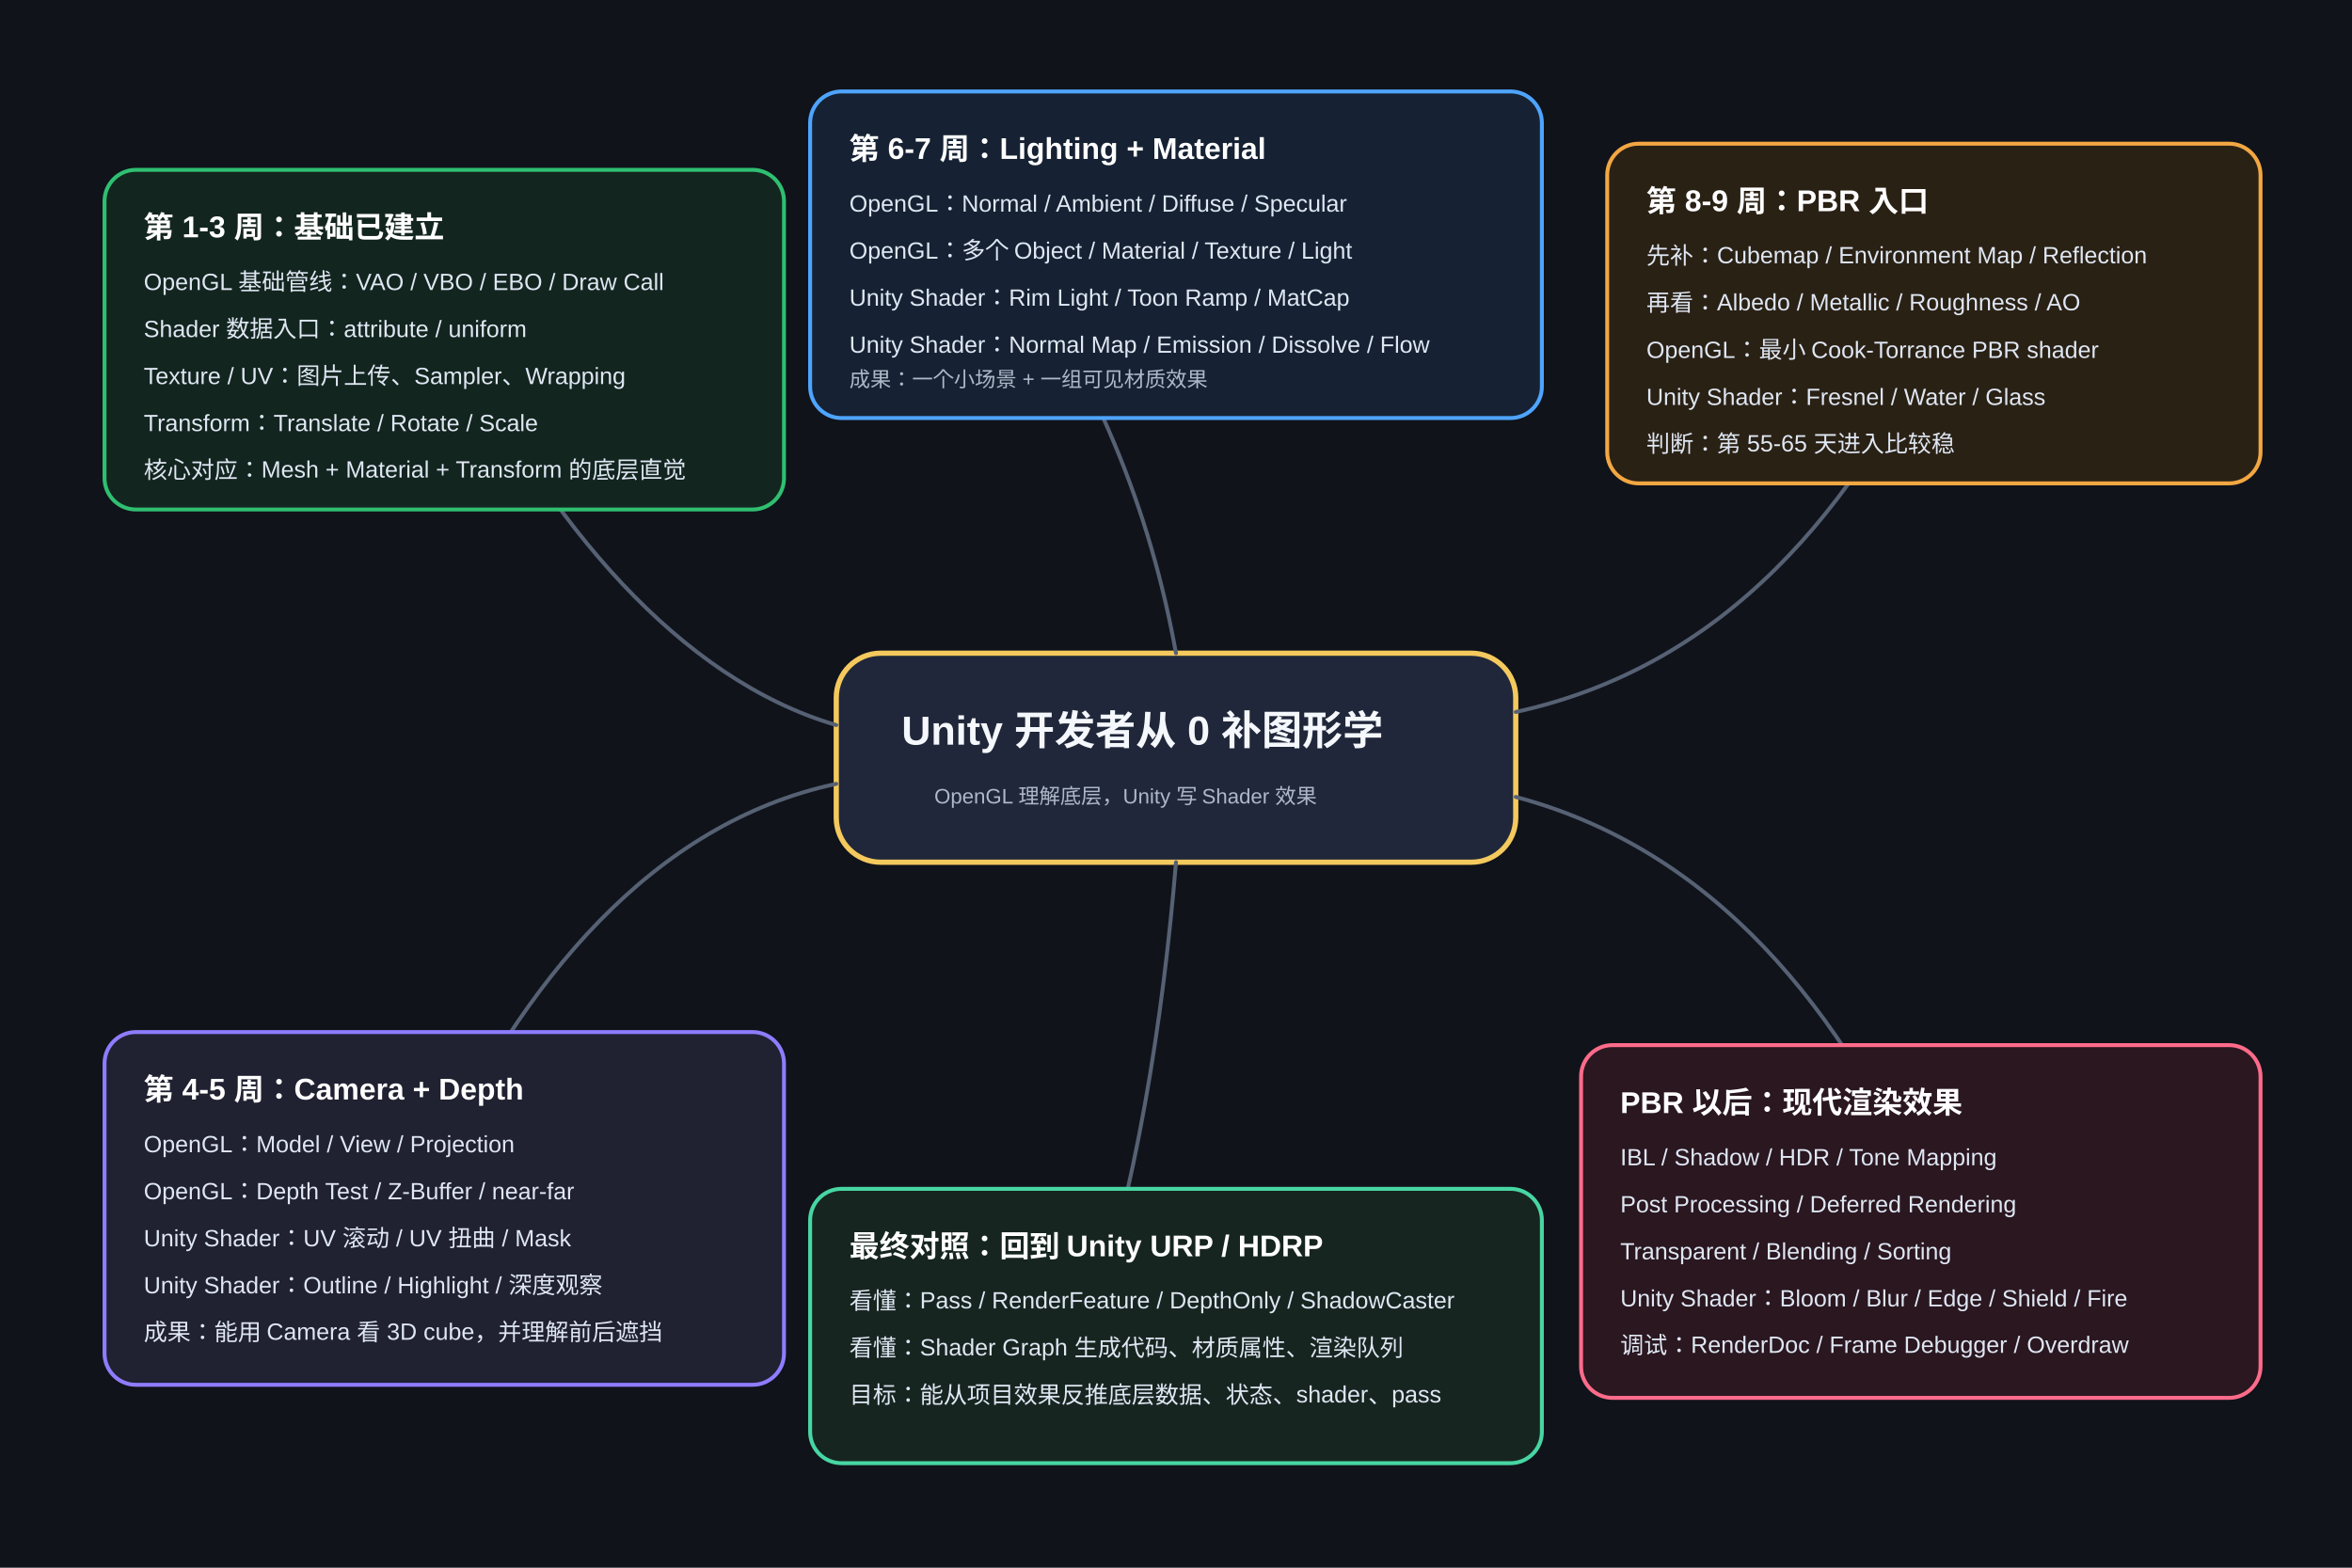
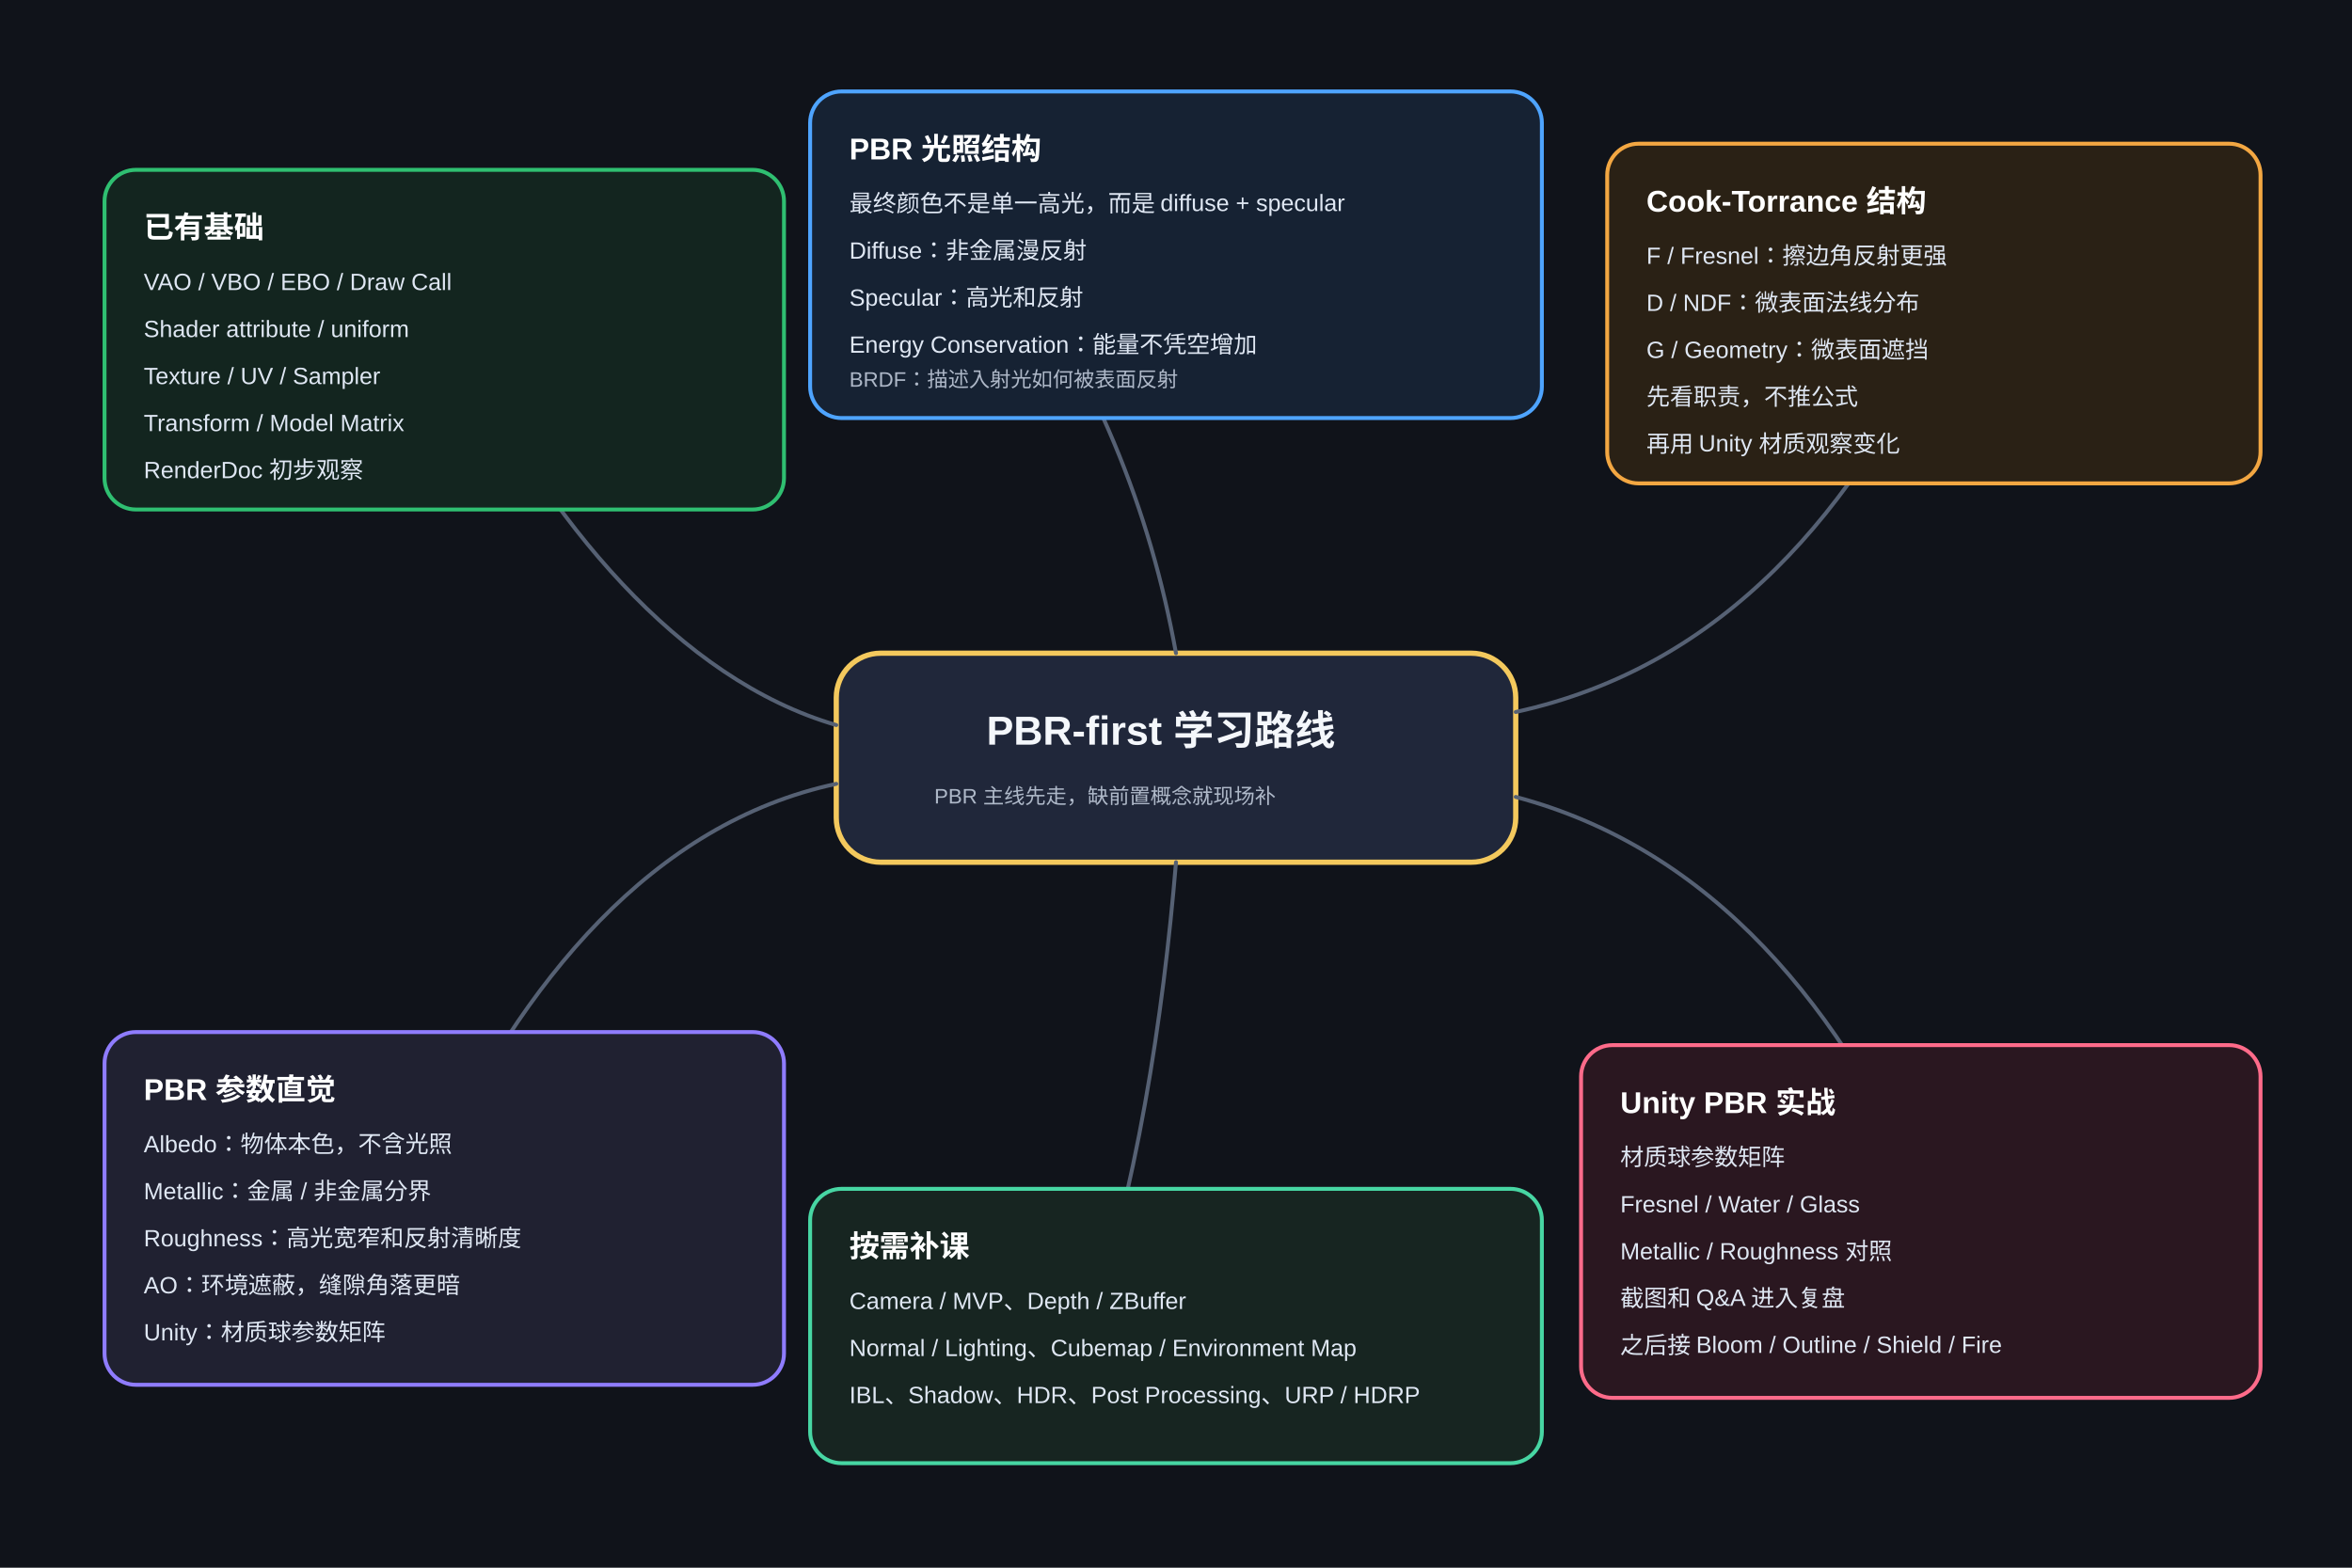
<svg xmlns="http://www.w3.org/2000/svg" width="1800" height="1200" viewBox="0 0 1800 1200">
  <defs>
    <style>
      .bg { fill: #10131a; }
      .root { fill: #20273a; stroke: #f4c95d; stroke-width: 4; }
      .branch1 { fill: #13251f; stroke: #2fbf71; stroke-width: 3; }
      .branch2 { fill: #202131; stroke: #8f7cff; stroke-width: 3; }
      .branch3 { fill: #162233; stroke: #4ea4ff; stroke-width: 3; }
      .branch4 { fill: #2a2115; stroke: #f3a742; stroke-width: 3; }
      .branch5 { fill: #2a1720; stroke: #ff6b8a; stroke-width: 3; }
      .branch6 { fill: #172521; stroke: #47d6a3; stroke-width: 3; }
      .line { fill: none; stroke: #566174; stroke-width: 3; stroke-linecap: round; }
      .title { fill: #f4f7fb; font: 700 31px "PingFang SC", "Microsoft YaHei", Arial, sans-serif; }
      .nodeTitle { fill: #fff; font: 700 23px "PingFang SC", "Microsoft YaHei", Arial, sans-serif; }
      .text { fill: #dfe7f3; font: 18px "PingFang SC", "Microsoft YaHei", Arial, sans-serif; }
      .small { fill: #aeb8c8; font: 16px "PingFang SC", "Microsoft YaHei", Arial, sans-serif; }
    </style>
  </defs>
  <rect class="bg" width="1800" height="1200" />
  <rect class="root" x="640" y="500" width="520" height="160" rx="34" />
-   <text x="690" y="570" class="title">Unity 开发者从 0 补图形学</text>
-   <text x="715" y="615" class="small">OpenGL 理解底层，Unity 写 Shader 效果</text>
+   <text x="755" y="570" class="title">PBR-first 学习路线</text>
+   <text x="715" y="615" class="small">PBR 主线先走，缺前置概念就现场补</text>
  <path class="line" d="M 640 555 C 520 520, 420 400, 350 260" />
  <path class="line" d="M 640 600 C 500 630, 400 750, 330 900" />
  <path class="line" d="M 900 500 C 880 390, 840 290, 760 170" />
  <path class="line" d="M 1160 545 C 1320 510, 1420 390, 1490 240" />
  <path class="line" d="M 1160 610 C 1310 650, 1410 770, 1480 930" />
  <path class="line" d="M 900 660 C 890 780, 870 910, 830 1030" />
  <g transform="translate(80,130)">
    <rect class="branch1" width="520" height="260" rx="24" />
-     <text x="30" y="52" class="nodeTitle">第 1-3 周：基础已建立</text>
-     <text x="30" y="92" class="text">OpenGL 基础管线：VAO / VBO / EBO / Draw Call</text>
-     <text x="30" y="128" class="text">Shader 数据入口：attribute / uniform</text>
-     <text x="30" y="164" class="text">Texture / UV：图片上传、Sampler、Wrapping</text>
-     <text x="30" y="200" class="text">Transform：Translate / Rotate / Scale</text>
-     <text x="30" y="236" class="text">核心对应：Mesh + Material + Transform 的底层直觉</text>
+     <text x="30" y="52" class="nodeTitle">已有基础</text>
+     <text x="30" y="92" class="text">VAO / VBO / EBO / Draw Call</text>
+     <text x="30" y="128" class="text">Shader attribute / uniform</text>
+     <text x="30" y="164" class="text">Texture / UV / Sampler</text>
+     <text x="30" y="200" class="text">Transform / Model Matrix</text>
+     <text x="30" y="236" class="text">RenderDoc 初步观察</text>
  </g>
  <g transform="translate(80,790)">
    <rect class="branch2" width="520" height="270" rx="24" />
-     <text x="30" y="52" class="nodeTitle">第 4-5 周：Camera + Depth</text>
-     <text x="30" y="92" class="text">OpenGL：Model / View / Projection</text>
-     <text x="30" y="128" class="text">OpenGL：Depth Test / Z-Buffer / near-far</text>
-     <text x="30" y="164" class="text">Unity Shader：UV 滚动 / UV 扭曲 / Mask</text>
-     <text x="30" y="200" class="text">Unity Shader：Outline / Highlight / 深度观察</text>
-     <text x="30" y="236" class="text">成果：能用 Camera 看 3D cube，并理解前后遮挡</text>
+     <text x="30" y="52" class="nodeTitle">PBR 参数直觉</text>
+     <text x="30" y="92" class="text">Albedo：物体本色，不含光照</text>
+     <text x="30" y="128" class="text">Metallic：金属 / 非金属分界</text>
+     <text x="30" y="164" class="text">Roughness：高光宽窄和反射清晰度</text>
+     <text x="30" y="200" class="text">AO：环境遮蔽，缝隙角落更暗</text>
+     <text x="30" y="236" class="text">Unity：材质球参数矩阵</text>
  </g>
  <g transform="translate(620,70)">
    <rect class="branch3" width="560" height="250" rx="24" />
-     <text x="30" y="52" class="nodeTitle">第 6-7 周：Lighting + Material</text>
-     <text x="30" y="92" class="text">OpenGL：Normal / Ambient / Diffuse / Specular</text>
-     <text x="30" y="128" class="text">OpenGL：多个 Object / Material / Texture / Light</text>
-     <text x="30" y="164" class="text">Unity Shader：Rim Light / Toon Ramp / MatCap</text>
-     <text x="30" y="200" class="text">Unity Shader：Normal Map / Emission / Dissolve / Flow</text>
-     <text x="30" y="226" class="small">成果：一个小场景 + 一组可见材质效果</text>
+     <text x="30" y="52" class="nodeTitle">PBR 光照结构</text>
+     <text x="30" y="92" class="text">最终颜色不是单一高光，而是 diffuse + specular</text>
+     <text x="30" y="128" class="text">Diffuse：非金属漫反射</text>
+     <text x="30" y="164" class="text">Specular：高光和反射</text>
+     <text x="30" y="200" class="text">Energy Conservation：能量不凭空增加</text>
+     <text x="30" y="226" class="small">BRDF：描述入射光如何被表面反射</text>
  </g>
  <g transform="translate(1230,110)">
    <rect class="branch4" width="500" height="260" rx="24" />
-     <text x="30" y="52" class="nodeTitle">第 8-9 周：PBR 入口</text>
-     <text x="30" y="92" class="text">先补：Cubemap / Environment Map / Reflection</text>
-     <text x="30" y="128" class="text">再看：Albedo / Metallic / Roughness / AO</text>
-     <text x="30" y="164" class="text">OpenGL：最小 Cook-Torrance PBR shader</text>
-     <text x="30" y="200" class="text">Unity Shader：Fresnel / Water / Glass</text>
-     <text x="30" y="236" class="text">判断：第 55-65 天进入比较稳</text>
+     <text x="30" y="52" class="nodeTitle">Cook-Torrance 结构</text>
+     <text x="30" y="92" class="text">F / Fresnel：擦边角反射更强</text>
+     <text x="30" y="128" class="text">D / NDF：微表面法线分布</text>
+     <text x="30" y="164" class="text">G / Geometry：微表面遮挡</text>
+     <text x="30" y="200" class="text">先看职责，不推公式</text>
+     <text x="30" y="236" class="text">再用 Unity 材质观察变化</text>
  </g>
  <g transform="translate(1210,800)">
    <rect class="branch5" width="520" height="270" rx="24" />
-     <text x="30" y="52" class="nodeTitle">PBR 以后：现代渲染效果</text>
-     <text x="30" y="92" class="text">IBL / Shadow / HDR / Tone Mapping</text>
-     <text x="30" y="128" class="text">Post Processing / Deferred Rendering</text>
-     <text x="30" y="164" class="text">Transparent / Blending / Sorting</text>
-     <text x="30" y="200" class="text">Unity Shader：Bloom / Blur / Edge / Shield / Fire</text>
-     <text x="30" y="236" class="text">调试：RenderDoc / Frame Debugger / Overdraw</text>
+     <text x="30" y="52" class="nodeTitle">Unity PBR 实战</text>
+     <text x="30" y="92" class="text">材质球参数矩阵</text>
+     <text x="30" y="128" class="text">Fresnel / Water / Glass</text>
+     <text x="30" y="164" class="text">Metallic / Roughness 对照</text>
+     <text x="30" y="200" class="text">截图和 Q&amp;A 进入复盘</text>
+     <text x="30" y="236" class="text">之后接 Bloom / Outline / Shield / Fire</text>
  </g>
  <g transform="translate(620,910)">
    <rect class="branch6" width="560" height="210" rx="24" />
-     <text x="30" y="52" class="nodeTitle">最终对照：回到 Unity URP / HDRP</text>
-     <text x="30" y="92" class="text">看懂：Pass / RenderFeature / DepthOnly / ShadowCaster</text>
-     <text x="30" y="128" class="text">看懂：Shader Graph 生成代码、材质属性、渲染队列</text>
-     <text x="30" y="164" class="text">目标：能从项目效果反推底层数据、状态、shader、pass</text>
+     <text x="30" y="52" class="nodeTitle">按需补课</text>
+     <text x="30" y="92" class="text">Camera / MVP、Depth / ZBuffer</text>
+     <text x="30" y="128" class="text">Normal / Lighting、Cubemap / Environment Map</text>
+     <text x="30" y="164" class="text">IBL、Shadow、HDR、Post Processing、URP / HDRP</text>
  </g>
</svg>
